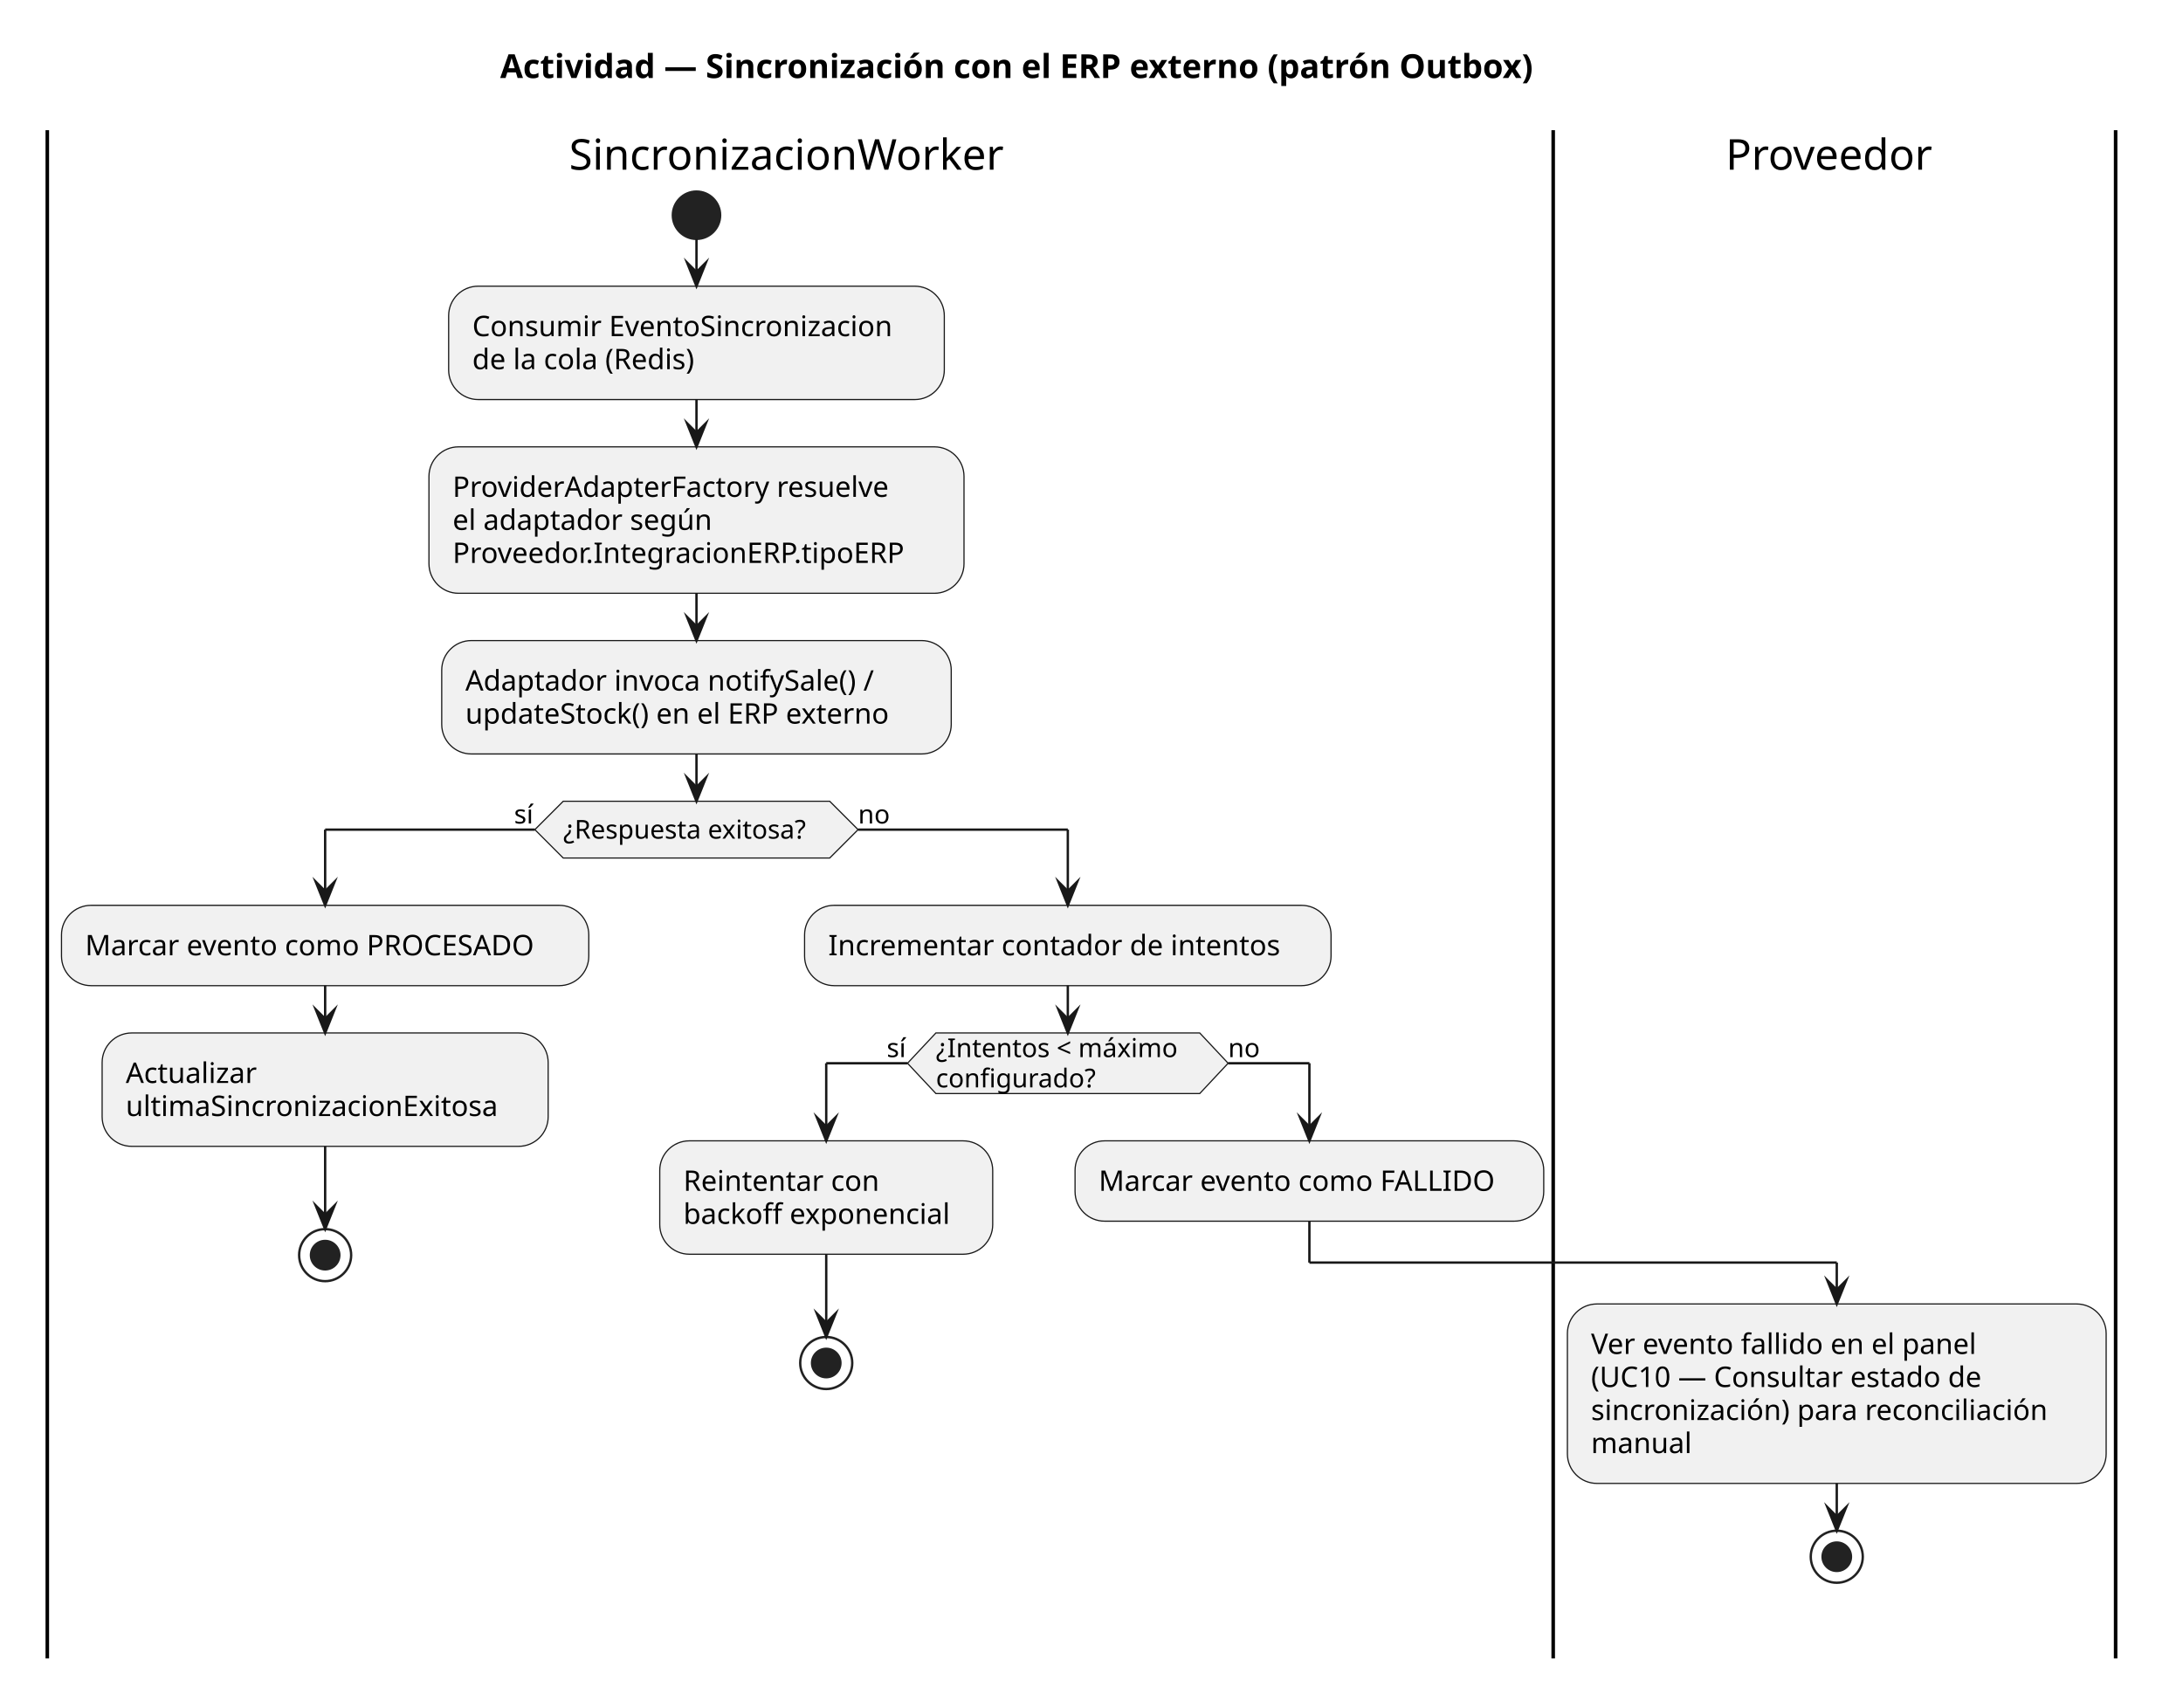
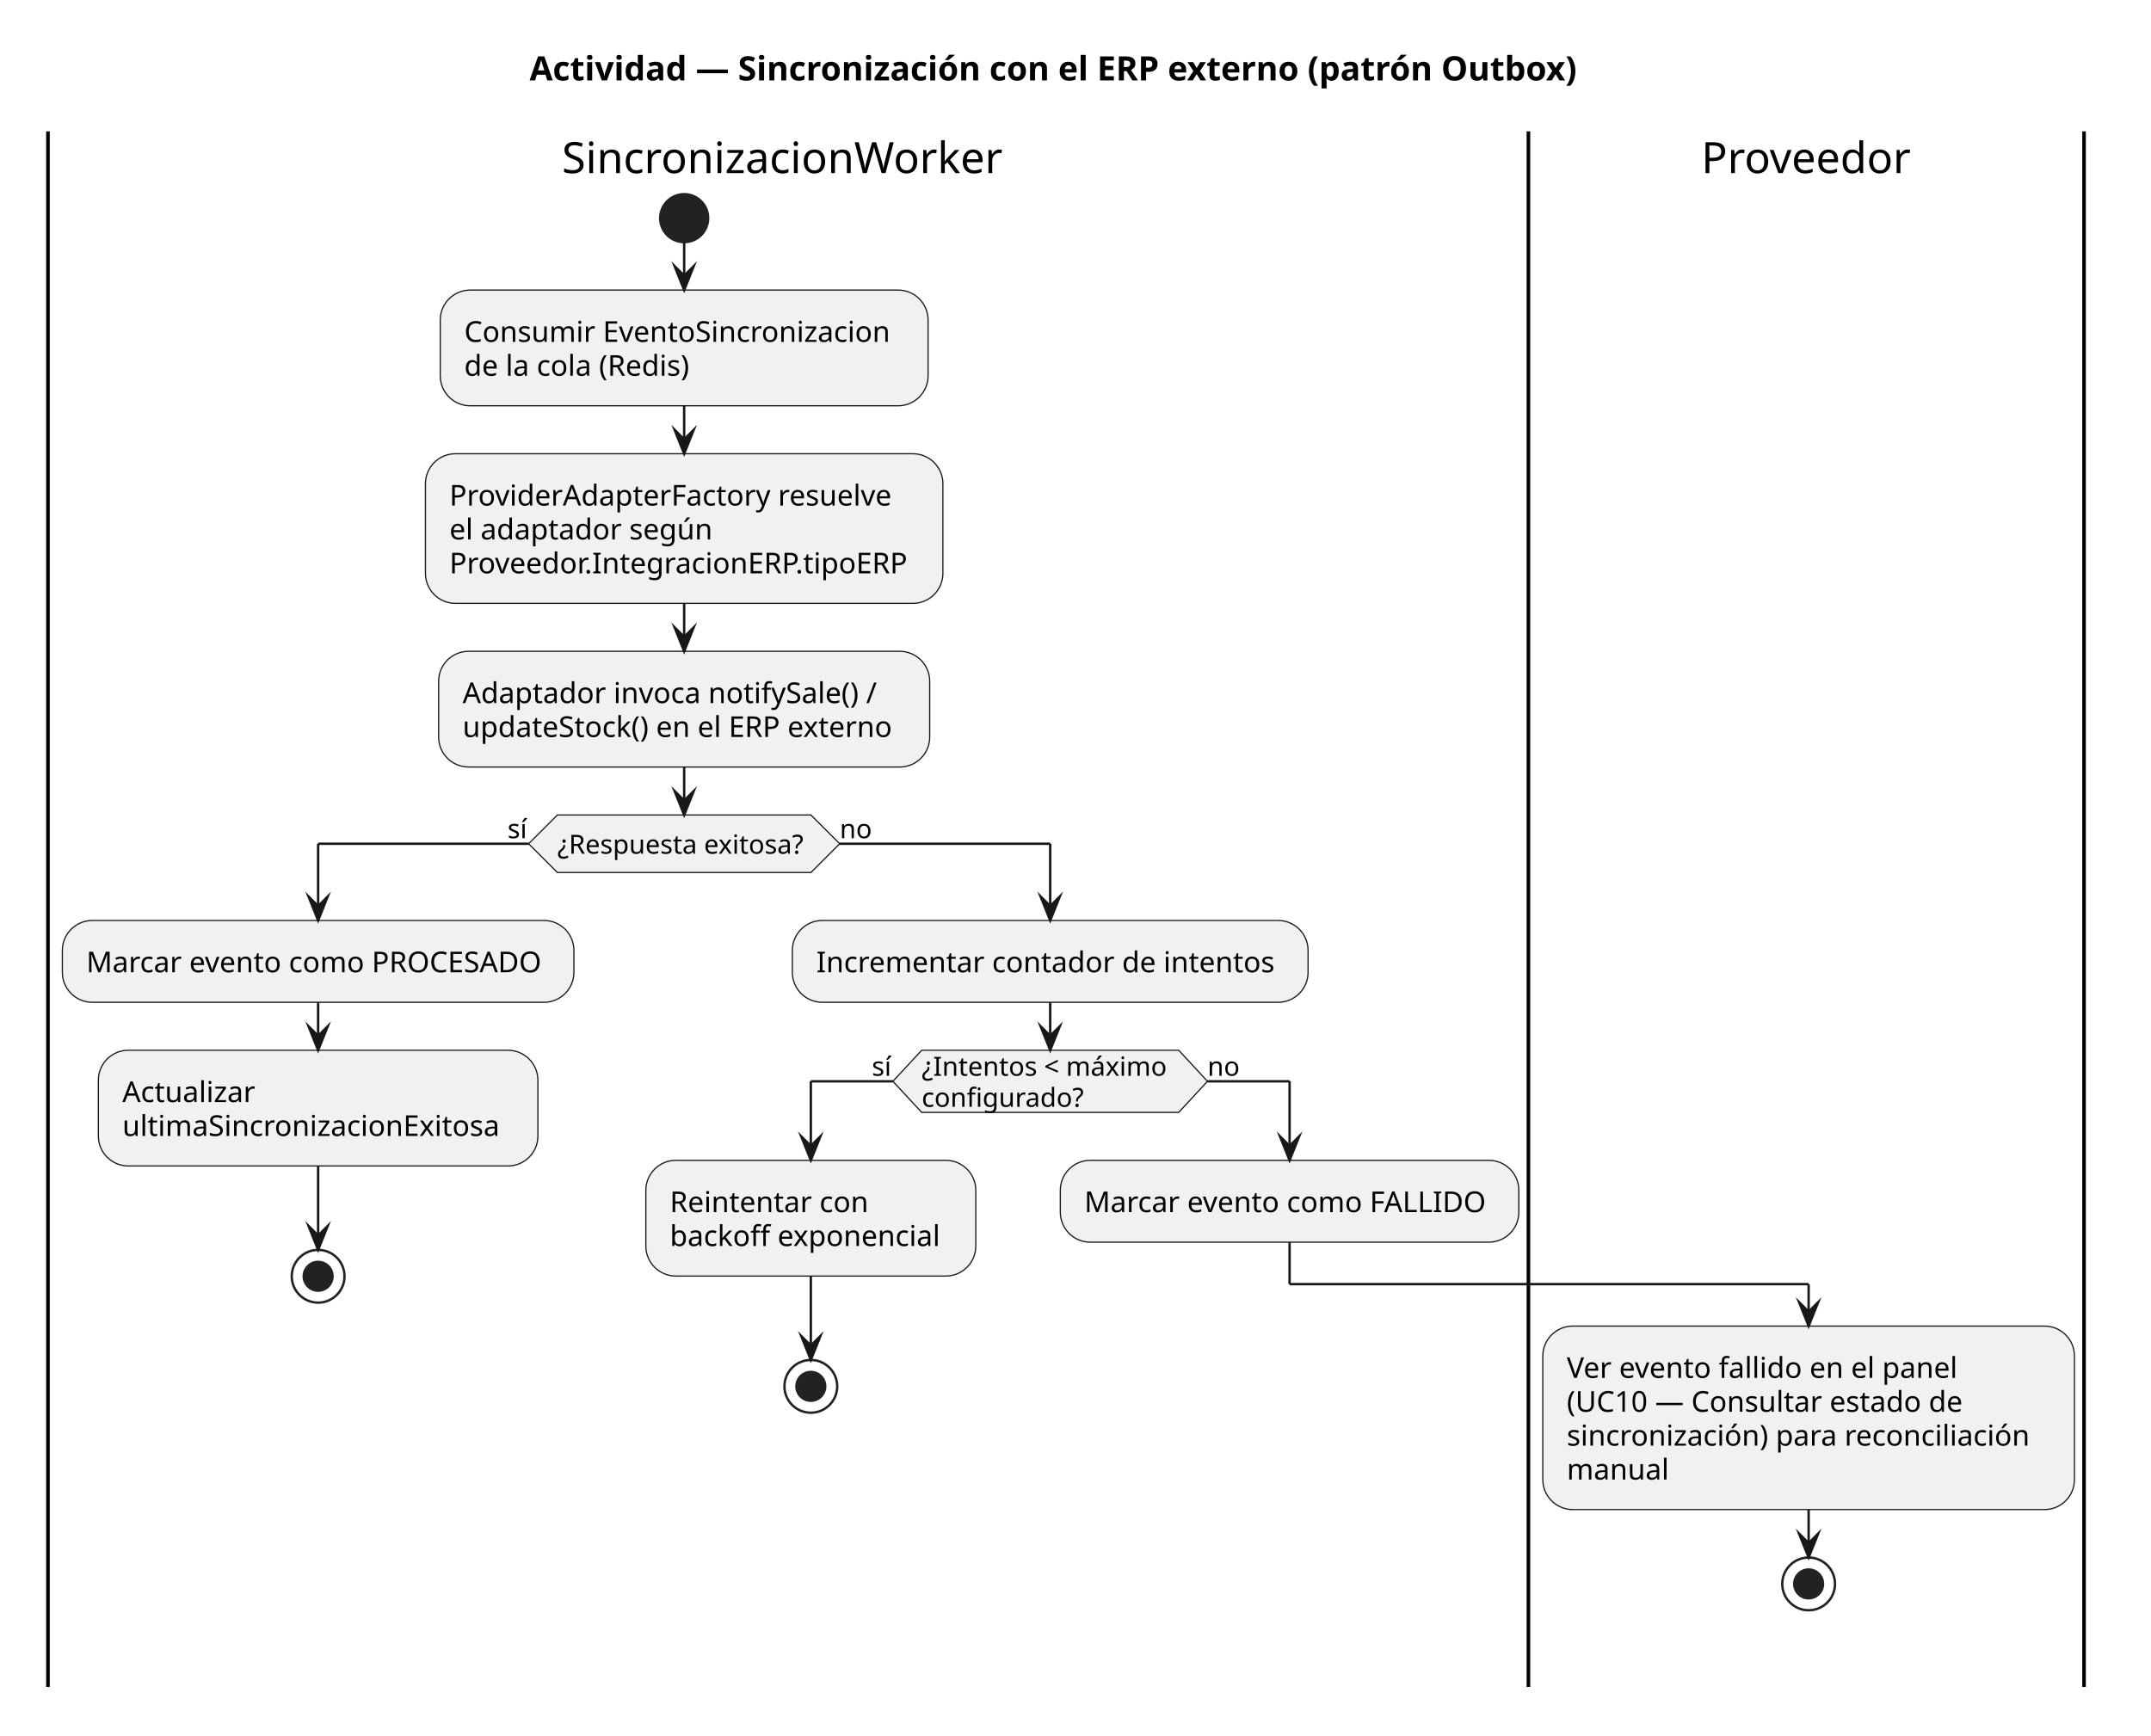
- <svg xmlns="http://www.w3.org/2000/svg" version="1.1" data-diagram-type="ACTIVITY" style="width:923px;height:722px;background:#FFFFFF;" width="923px" height="722px" viewBox="0 0 923 722" zoomAndPan="magnify" preserveAspectRatio="none" contentStyleType="text/css">
+ <svg xmlns="http://www.w3.org/2000/svg" contentStyleType="text/css" data-diagram-type="ACTIVITY" height="724px" preserveAspectRatio="none" style="width:897px;height:724px;background:#FFFFFF;" version="1.1" viewBox="0 0 897 724" width="897px" zoomAndPan="magnify">
  <defs />
-   <g font-family="sans-serif" lengthAdjust="spacing">
-     <g class="title" data-source-line="1">
-       <text x="211.481" y="32.995" fill="#000" font-size="14" textLength="498.408" font-weight="700">Actividad — Sincronización con el ERP externo (patrón Outbox)</text>
+   <g>
+     <g class="title" data-source-line="2">
+       <text fill="#000000" font-family="sans-serif" font-size="14" font-weight="700" lengthAdjust="spacing" textLength="454.221" x="220.853" y="33.535">Actividad — Sincronización con el ERP externo (patrón Outbox)</text>
    </g>
-     <rect x="20" y="55.042" width="876.37" height="20.953" fill="none" style="stroke:none;" />
-     <ellipse cx="294.48" cy="90.995" rx="10" ry="10" fill="#222" style="stroke:#222;stroke-width:1;" />
-     <rect x="189.693" y="120.995" width="209.574" height="47.938" fill="#F1F1F1" style="stroke:#181818;stroke-width:0.5;" rx="12.5" ry="12.5" />
-     <text x="199.693" y="142.134" fill="#000" font-size="12" textLength="189.574">Consumir EventoSincronizacion</text>
-     <text x="199.693" y="156.103" fill="#000" font-size="12" textLength="104.045">de la cola (Redis)</text>
-     <rect x="181.367" y="188.933" width="226.227" height="61.906" fill="#F1F1F1" style="stroke:#181818;stroke-width:0.5;" rx="12.5" ry="12.5" />
-     <text x="191.367" y="210.071" fill="#000" font-size="12" textLength="197.824">ProviderAdapterFactory resuelve</text>
-     <text x="191.367" y="224.04" fill="#000" font-size="12" textLength="116.701">el adaptador según</text>
-     <text x="191.367" y="238.009" fill="#000" font-size="12" textLength="206.227">Proveedor.IntegracionERP.tipoERP</text>
-     <rect x="186.766" y="270.839" width="215.428" height="47.938" fill="#F1F1F1" style="stroke:#181818;stroke-width:0.5;" rx="12.5" ry="12.5" />
-     <text x="196.766" y="291.978" fill="#000" font-size="12" textLength="186.932">Adaptador invoca notifySale() /</text>
-     <text x="196.766" y="305.946" fill="#000" font-size="12" textLength="195.428">updateStock() en el ERP externo</text>
-     <polygon points="238.146,338.776,350.815,338.776,362.815,350.776,350.815,362.776,238.146,362.776,226.146,350.776,238.146,338.776" fill="#F1F1F1" style="stroke:#181818;stroke-width:0.5;stroke-linejoin:miter;stroke-miterlimit:10;" />
-     <text x="238.146" y="354.584" fill="#000" font-size="11" textLength="112.669">¿Respuesta exitosa?</text>
-     <text x="217.358" y="348.182" fill="#000" font-size="11" textLength="8.787">sí</text>
-     <text x="362.815" y="348.182" fill="#000" font-size="11" textLength="13.702">no</text>
-     <rect x="26" y="382.776" width="222.951" height="33.969" fill="#F1F1F1" style="stroke:#181818;stroke-width:0.5;" rx="12.5" ry="12.5" />
-     <text x="36" y="403.915" fill="#000" font-size="12" textLength="202.951">Marcar evento como PROCESADO</text>
-     <rect x="43.18" y="436.745" width="188.592" height="47.938" fill="#F1F1F1" style="stroke:#181818;stroke-width:0.5;" rx="12.5" ry="12.5" />
-     <text x="53.18" y="457.884" fill="#000" font-size="12" textLength="59.725">Actualizar</text>
-     <text x="53.18" y="471.853" fill="#000" font-size="12" textLength="168.592">ultimaSincronizacionExitosa</text>
-     <ellipse cx="137.476" cy="530.683" rx="11" ry="11" fill="none" style="stroke:#222;stroke-width:1;" />
-     <ellipse cx="137.476" cy="530.683" rx="6" ry="6" fill="#222" style="stroke:#222;stroke-width:1;" />
-     <rect x="340.185" y="382.776" width="222.6" height="33.969" fill="#F1F1F1" style="stroke:#181818;stroke-width:0.5;" rx="12.5" ry="12.5" />
-     <text x="350.185" y="403.915" fill="#000" font-size="12" textLength="202.6">Incrementar contador de intentos</text>
-     <polygon points="395.706,436.745,507.264,436.745,519.264,449.55,507.264,462.354,395.706,462.354,383.706,449.55,395.706,436.745" fill="#F1F1F1" style="stroke:#181818;stroke-width:0.5;stroke-linejoin:miter;stroke-miterlimit:10;" />
-     <text x="395.706" y="446.956" fill="#000" font-size="11" textLength="111.558">¿Intentos &lt; máximo</text>
-     <text x="395.706" y="459.76" fill="#000" font-size="11" textLength="71.446">configurado?</text>
-     <text x="374.919" y="446.956" fill="#000" font-size="11" textLength="8.787">sí</text>
-     <text x="519.264" y="446.956" fill="#000" font-size="11" textLength="13.702">no</text>
-     <rect x="278.951" y="482.354" width="140.779" height="47.938" fill="#F1F1F1" style="stroke:#181818;stroke-width:0.5;" rx="12.5" ry="12.5" />
-     <text x="288.951" y="503.493" fill="#000" font-size="12" textLength="88.705">Reintentar con</text>
-     <text x="288.951" y="517.462" fill="#000" font-size="12" textLength="120.779">backoff exponencial</text>
-     <ellipse cx="349.341" cy="576.292" rx="11" ry="11" fill="none" style="stroke:#222;stroke-width:1;" />
-     <ellipse cx="349.341" cy="576.292" rx="6" ry="6" fill="#222" style="stroke:#222;stroke-width:1;" />
-     <rect x="454.546" y="482.354" width="198.166" height="33.969" fill="#F1F1F1" style="stroke:#181818;stroke-width:0.5;" rx="12.5" ry="12.5" />
-     <text x="464.546" y="503.493" fill="#000" font-size="12" textLength="178.166">Marcar evento como FALLIDO</text>
-     <line x1="20" y1="55.042" x2="20" y2="701.198" style="stroke:#000;stroke-width:1.5;" />
-     <rect x="662.712" y="551.323" width="227.797" height="75.875" fill="#F1F1F1" style="stroke:#181818;stroke-width:0.5;" rx="12.5" ry="12.5" />
-     <text x="672.712" y="572.462" fill="#000" font-size="12" textLength="176.654">Ver evento fallido en el panel</text>
-     <text x="672.712" y="586.431" fill="#000" font-size="12" textLength="177.533">(UC10 — Consultar estado de</text>
-     <text x="672.712" y="600.399" fill="#000" font-size="12" textLength="207.797">sincronización) para reconciliación</text>
-     <text x="672.712" y="614.368" fill="#000" font-size="12" textLength="44.941">manual</text>
-     <ellipse cx="776.61" cy="658.198" rx="11" ry="11" fill="none" style="stroke:#222;stroke-width:1;" />
-     <ellipse cx="776.61" cy="658.198" rx="6" ry="6" fill="#222" style="stroke:#222;stroke-width:1;" />
-     <line x1="656.712" y1="55.042" x2="656.712" y2="701.198" style="stroke:#000;stroke-width:1.5;" />
-     <line x1="894.509" y1="55.042" x2="894.509" y2="701.198" style="stroke:#000;stroke-width:1.5;" />
-     <line x1="294.48" y1="100.995" x2="294.48" y2="120.995" style="stroke:#181818;stroke-width:1;" />
-     <polygon points="290.48,110.995,294.48,120.995,298.48,110.995,294.48,114.995" fill="#181818" style="stroke:#181818;stroke-width:1;stroke-linejoin:miter;stroke-miterlimit:10;" />
-     <line x1="294.48" y1="168.933" x2="294.48" y2="188.933" style="stroke:#181818;stroke-width:1;" />
-     <polygon points="290.48,178.933,294.48,188.933,298.48,178.933,294.48,182.933" fill="#181818" style="stroke:#181818;stroke-width:1;stroke-linejoin:miter;stroke-miterlimit:10;" />
-     <line x1="294.48" y1="250.839" x2="294.48" y2="270.839" style="stroke:#181818;stroke-width:1;" />
-     <polygon points="290.48,260.839,294.48,270.839,298.48,260.839,294.48,264.839" fill="#181818" style="stroke:#181818;stroke-width:1;stroke-linejoin:miter;stroke-miterlimit:10;" />
-     <line x1="137.476" y1="416.745" x2="137.476" y2="436.745" style="stroke:#181818;stroke-width:1;" />
-     <polygon points="133.476,426.745,137.476,436.745,141.476,426.745,137.476,430.745" fill="#181818" style="stroke:#181818;stroke-width:1;stroke-linejoin:miter;stroke-miterlimit:10;" />
-     <line x1="137.476" y1="484.683" x2="137.476" y2="519.683" style="stroke:#181818;stroke-width:1;" />
-     <polygon points="133.476,509.683,137.476,519.683,141.476,509.683,137.476,513.683" fill="#181818" style="stroke:#181818;stroke-width:1;stroke-linejoin:miter;stroke-miterlimit:10;" />
-     <line x1="349.341" y1="530.292" x2="349.341" y2="565.292" style="stroke:#181818;stroke-width:1;" />
-     <polygon points="345.341,555.292,349.341,565.292,353.341,555.292,349.341,559.292" fill="#181818" style="stroke:#181818;stroke-width:1;stroke-linejoin:miter;stroke-miterlimit:10;" />
-     <line x1="383.706" y1="449.55" x2="349.341" y2="449.55" style="stroke:#181818;stroke-width:1;" />
-     <line x1="349.341" y1="449.55" x2="349.341" y2="482.354" style="stroke:#181818;stroke-width:1;" />
-     <polygon points="345.341,472.354,349.341,482.354,353.341,472.354,349.341,476.354" fill="#181818" style="stroke:#181818;stroke-width:1;stroke-linejoin:miter;stroke-miterlimit:10;" />
-     <line x1="519.264" y1="449.55" x2="553.629" y2="449.55" style="stroke:#181818;stroke-width:1;" />
-     <line x1="553.629" y1="449.55" x2="553.629" y2="482.354" style="stroke:#181818;stroke-width:1;" />
-     <polygon points="549.629,472.354,553.629,482.354,557.629,472.354,553.629,476.354" fill="#181818" style="stroke:#181818;stroke-width:1;stroke-linejoin:miter;stroke-miterlimit:10;" />
-     <line x1="451.485" y1="416.745" x2="451.485" y2="436.745" style="stroke:#181818;stroke-width:1;" />
-     <polygon points="447.485,426.745,451.485,436.745,455.485,426.745,451.485,430.745" fill="#181818" style="stroke:#181818;stroke-width:1;stroke-linejoin:miter;stroke-miterlimit:10;" />
-     <line x1="226.146" y1="350.776" x2="137.476" y2="350.776" style="stroke:#181818;stroke-width:1;" />
-     <line x1="137.476" y1="350.776" x2="137.476" y2="382.776" style="stroke:#181818;stroke-width:1;" />
-     <polygon points="133.476,372.776,137.476,382.776,141.476,372.776,137.476,376.776" fill="#181818" style="stroke:#181818;stroke-width:1;stroke-linejoin:miter;stroke-miterlimit:10;" />
-     <line x1="362.815" y1="350.776" x2="451.485" y2="350.776" style="stroke:#181818;stroke-width:1;" />
-     <line x1="451.485" y1="350.776" x2="451.485" y2="382.776" style="stroke:#181818;stroke-width:1;" />
-     <polygon points="447.485,372.776,451.485,382.776,455.485,372.776,451.485,376.776" fill="#181818" style="stroke:#181818;stroke-width:1;stroke-linejoin:miter;stroke-miterlimit:10;" />
-     <line x1="294.48" y1="318.776" x2="294.48" y2="338.776" style="stroke:#181818;stroke-width:1;" />
-     <polygon points="290.48,328.776,294.48,338.776,298.48,328.776,294.48,332.776" fill="#181818" style="stroke:#181818;stroke-width:1;stroke-linejoin:miter;stroke-miterlimit:10;" />
-     <line x1="776.61" y1="627.198" x2="776.61" y2="647.198" style="stroke:#181818;stroke-width:1;" />
-     <polygon points="772.61,637.198,776.61,647.198,780.61,637.198,776.61,641.198" fill="#181818" style="stroke:#181818;stroke-width:1;stroke-linejoin:miter;stroke-miterlimit:10;" />
-     <line x1="553.629" y1="516.323" x2="553.629" y2="533.823" style="stroke:#181818;stroke-width:1;" />
-     <line x1="553.629" y1="533.823" x2="776.61" y2="533.823" style="stroke:#181818;stroke-width:1;" />
-     <line x1="776.61" y1="533.823" x2="776.61" y2="551.323" style="stroke:#181818;stroke-width:1;" />
-     <polygon points="772.61,541.323,776.61,551.323,780.61,541.323,776.61,545.323" fill="#181818" style="stroke:#181818;stroke-width:1;stroke-linejoin:miter;stroke-miterlimit:10;" />
-     <text x="240.626" y="71.75" fill="#000" font-size="18" textLength="195.46">SincronizacionWorker</text>
-     <text x="729.657" y="71.75" fill="#000" font-size="18" textLength="91.907">Proveedor</text>
+     <rect fill="none" height="21.199" style="stroke:none;stroke-width:1;" width="850.927" x="20" y="54.785" />
+     <ellipse cx="285.307" cy="90.984" fill="#222222" rx="10" ry="10" style="stroke:#222222;stroke-width:1;" />
+     <rect fill="#F1F1F1" height="48.266" rx="12.5" ry="12.5" style="stroke:#181818;stroke-width:0.5;" width="203.434" x="183.591" y="120.984" />
+     <text fill="#000000" font-family="sans-serif" font-size="12" lengthAdjust="spacing" textLength="183.434" x="193.591" y="142.586">Consumir EventoSincronizacion</text>
+     <text fill="#000000" font-family="sans-serif" font-size="12" lengthAdjust="spacing" textLength="98.555" x="193.591" y="156.719">de la cola (Redis)</text>
+     <rect fill="#F1F1F1" height="62.398" rx="12.5" ry="12.5" style="stroke:#181818;stroke-width:0.5;" width="215.785" x="177.415" y="189.25" />
+     <text fill="#000000" font-family="sans-serif" font-size="12" lengthAdjust="spacing" textLength="188.092" x="187.415" y="210.852">ProviderAdapterFactory resuelve</text>
+     <text fill="#000000" font-family="sans-serif" font-size="12" lengthAdjust="spacing" textLength="112.236" x="187.415" y="224.984">el adaptador según</text>
+     <text fill="#000000" font-family="sans-serif" font-size="12" lengthAdjust="spacing" textLength="195.785" x="187.415" y="239.117">Proveedor.IntegracionERP.tipoERP</text>
+     <rect fill="#F1F1F1" height="48.266" rx="12.5" ry="12.5" style="stroke:#181818;stroke-width:0.5;" width="204.787" x="182.914" y="271.648" />
+     <text fill="#000000" font-family="sans-serif" font-size="12" lengthAdjust="spacing" textLength="180.422" x="192.914" y="293.25">Adaptador invoca notifySale() /</text>
+     <text fill="#000000" font-family="sans-serif" font-size="12" lengthAdjust="spacing" textLength="184.787" x="192.914" y="307.383">updateStock() en el ERP externo</text>
+     <polygon fill="#F1F1F1" points="232.44,339.914,338.175,339.914,350.175,351.914,338.175,363.914,232.44,363.914,220.44,351.914,232.44,339.914" style="stroke:#181818;stroke-width:0.5;stroke-linejoin:miter;stroke-miterlimit:10;" />
+     <text fill="#000000" font-family="sans-serif" font-size="11" lengthAdjust="spacing" textLength="105.735" x="232.44" y="356.071">¿Respuesta exitosa?</text>
+     <text fill="#000000" font-family="sans-serif" font-size="11" lengthAdjust="spacing" textLength="8.787" x="211.653" y="349.594">sí</text>
+     <text fill="#000000" font-family="sans-serif" font-size="11" lengthAdjust="spacing" textLength="13.584" x="350.175" y="349.594">no</text>
+     <rect fill="#F1F1F1" height="34.133" rx="12.5" ry="12.5" style="stroke:#181818;stroke-width:0.5;" width="213.33" x="26" y="383.914" />
+     <text fill="#000000" font-family="sans-serif" font-size="12" lengthAdjust="spacing" textLength="193.33" x="36" y="405.516">Marcar evento como PROCESADO</text>
+     <rect fill="#F1F1F1" height="48.266" rx="12.5" ry="12.5" style="stroke:#181818;stroke-width:0.5;" width="183.301" x="41.015" y="438.047" />
+     <text fill="#000000" font-family="sans-serif" font-size="12" lengthAdjust="spacing" textLength="58.342" x="51.015" y="459.648">Actualizar</text>
+     <text fill="#000000" font-family="sans-serif" font-size="12" lengthAdjust="spacing" textLength="163.301" x="51.015" y="473.781">ultimaSincronizacionExitosa</text>
+     <ellipse cx="132.665" cy="532.312" fill="none" rx="11" ry="11" style="stroke:#222222;stroke-width:1;" />
+     <ellipse cx="132.665" cy="532.312" fill="#222222" rx="6" ry="6" style="stroke:#222222;stroke-width:1;" />
+     <rect fill="#F1F1F1" height="34.133" rx="12.5" ry="12.5" style="stroke:#181818;stroke-width:0.5;" width="215.065" x="330.418" y="383.914" />
+     <text fill="#000000" font-family="sans-serif" font-size="12" lengthAdjust="spacing" textLength="195.065" x="340.418" y="405.516">Incrementar contador de intentos</text>
+     <polygon fill="#F1F1F1" points="384.357,438.047,491.543,438.047,503.543,451.002,491.543,463.957,384.357,463.957,372.357,451.002,384.357,438.047" style="stroke:#181818;stroke-width:0.5;stroke-linejoin:miter;stroke-miterlimit:10;" />
+     <text fill="#000000" font-family="sans-serif" font-size="11" lengthAdjust="spacing" textLength="107.186" x="384.357" y="448.682">¿Intentos &lt; máximo</text>
+     <text fill="#000000" font-family="sans-serif" font-size="11" lengthAdjust="spacing" textLength="69.024" x="384.357" y="461.637">configurado?</text>
+     <text fill="#000000" font-family="sans-serif" font-size="11" lengthAdjust="spacing" textLength="8.787" x="363.57" y="448.682">sí</text>
+     <text fill="#000000" font-family="sans-serif" font-size="11" lengthAdjust="spacing" textLength="13.584" x="503.543" y="448.682">no</text>
+     <rect fill="#F1F1F1" height="48.266" rx="12.5" ry="12.5" style="stroke:#181818;stroke-width:0.5;" width="137.592" x="269.33" y="483.957" />
+     <text fill="#000000" font-family="sans-serif" font-size="12" lengthAdjust="spacing" textLength="84.598" x="279.33" y="505.559">Reintentar con</text>
+     <text fill="#000000" font-family="sans-serif" font-size="12" lengthAdjust="spacing" textLength="117.592" x="279.33" y="519.691">backoff exponencial</text>
+     <ellipse cx="338.126" cy="578.223" fill="none" rx="11" ry="11" style="stroke:#222222;stroke-width:1;" />
+     <ellipse cx="338.126" cy="578.223" fill="#222222" rx="6" ry="6" style="stroke:#222222;stroke-width:1;" />
+     <rect fill="#F1F1F1" height="34.133" rx="12.5" ry="12.5" style="stroke:#181818;stroke-width:0.5;" width="191.205" x="442.171" y="483.957" />
+     <text fill="#000000" font-family="sans-serif" font-size="12" lengthAdjust="spacing" textLength="171.205" x="452.171" y="505.559">Marcar evento como FALLIDO</text>
+     <line style="stroke:#000000;stroke-width:1.5;" x1="20" x2="20" y1="54.785" y2="703.621" />
+     <rect fill="#F1F1F1" height="76.531" rx="12.5" ry="12.5" style="stroke:#181818;stroke-width:0.5;" width="221.703" x="643.376" y="553.09" />
+     <text fill="#000000" font-family="sans-serif" font-size="12" lengthAdjust="spacing" textLength="169.752" x="653.376" y="574.691">Ver evento fallido en el panel</text>
+     <text fill="#000000" font-family="sans-serif" font-size="12" lengthAdjust="spacing" textLength="172.143" x="653.376" y="588.824">(UC10 — Consultar estado de</text>
+     <text fill="#000000" font-family="sans-serif" font-size="12" lengthAdjust="spacing" textLength="201.703" x="653.376" y="602.957">sincronización) para reconciliación</text>
+     <text fill="#000000" font-family="sans-serif" font-size="12" lengthAdjust="spacing" textLength="42.82" x="653.376" y="617.09">manual</text>
+     <ellipse cx="754.227" cy="660.621" fill="none" rx="11" ry="11" style="stroke:#222222;stroke-width:1;" />
+     <ellipse cx="754.227" cy="660.621" fill="#222222" rx="6" ry="6" style="stroke:#222222;stroke-width:1;" />
+     <line style="stroke:#000000;stroke-width:1.5;" x1="637.376" x2="637.376" y1="54.785" y2="703.621" />
+     <line style="stroke:#000000;stroke-width:1.5;" x1="869.079" x2="869.079" y1="54.785" y2="703.621" />
+     <line style="stroke:#181818;stroke-width:1;" x1="285.307" x2="285.307" y1="100.984" y2="120.984" />
+     <polygon fill="#181818" points="281.307,110.984,285.307,120.984,289.307,110.984,285.307,114.984" style="stroke:#181818;stroke-width:1;stroke-linejoin:miter;stroke-miterlimit:10;" />
+     <line style="stroke:#181818;stroke-width:1;" x1="285.307" x2="285.307" y1="169.25" y2="189.25" />
+     <polygon fill="#181818" points="281.307,179.25,285.307,189.25,289.307,179.25,285.307,183.25" style="stroke:#181818;stroke-width:1;stroke-linejoin:miter;stroke-miterlimit:10;" />
+     <line style="stroke:#181818;stroke-width:1;" x1="285.307" x2="285.307" y1="251.648" y2="271.648" />
+     <polygon fill="#181818" points="281.307,261.648,285.307,271.648,289.307,261.648,285.307,265.648" style="stroke:#181818;stroke-width:1;stroke-linejoin:miter;stroke-miterlimit:10;" />
+     <line style="stroke:#181818;stroke-width:1;" x1="132.665" x2="132.665" y1="418.047" y2="438.047" />
+     <polygon fill="#181818" points="128.665,428.047,132.665,438.047,136.665,428.047,132.665,432.047" style="stroke:#181818;stroke-width:1;stroke-linejoin:miter;stroke-miterlimit:10;" />
+     <line style="stroke:#181818;stroke-width:1;" x1="132.665" x2="132.665" y1="486.312" y2="521.312" />
+     <polygon fill="#181818" points="128.665,511.312,132.665,521.312,136.665,511.312,132.665,515.312" style="stroke:#181818;stroke-width:1;stroke-linejoin:miter;stroke-miterlimit:10;" />
+     <line style="stroke:#181818;stroke-width:1;" x1="338.126" x2="338.126" y1="532.223" y2="567.223" />
+     <polygon fill="#181818" points="334.126,557.223,338.126,567.223,342.126,557.223,338.126,561.223" style="stroke:#181818;stroke-width:1;stroke-linejoin:miter;stroke-miterlimit:10;" />
+     <line style="stroke:#181818;stroke-width:1;" x1="372.357" x2="338.126" y1="451.002" y2="451.002" />
+     <line style="stroke:#181818;stroke-width:1;" x1="338.126" x2="338.126" y1="451.002" y2="483.957" />
+     <polygon fill="#181818" points="334.126,473.957,338.126,483.957,342.126,473.957,338.126,477.957" style="stroke:#181818;stroke-width:1;stroke-linejoin:miter;stroke-miterlimit:10;" />
+     <line style="stroke:#181818;stroke-width:1;" x1="503.543" x2="537.773" y1="451.002" y2="451.002" />
+     <line style="stroke:#181818;stroke-width:1;" x1="537.773" x2="537.773" y1="451.002" y2="483.957" />
+     <polygon fill="#181818" points="533.773,473.957,537.773,483.957,541.773,473.957,537.773,477.957" style="stroke:#181818;stroke-width:1;stroke-linejoin:miter;stroke-miterlimit:10;" />
+     <line style="stroke:#181818;stroke-width:1;" x1="437.95" x2="437.95" y1="418.047" y2="438.047" />
+     <polygon fill="#181818" points="433.95,428.047,437.95,438.047,441.95,428.047,437.95,432.047" style="stroke:#181818;stroke-width:1;stroke-linejoin:miter;stroke-miterlimit:10;" />
+     <line style="stroke:#181818;stroke-width:1;" x1="220.44" x2="132.665" y1="351.914" y2="351.914" />
+     <line style="stroke:#181818;stroke-width:1;" x1="132.665" x2="132.665" y1="351.914" y2="383.914" />
+     <polygon fill="#181818" points="128.665,373.914,132.665,383.914,136.665,373.914,132.665,377.914" style="stroke:#181818;stroke-width:1;stroke-linejoin:miter;stroke-miterlimit:10;" />
+     <line style="stroke:#181818;stroke-width:1;" x1="350.175" x2="437.95" y1="351.914" y2="351.914" />
+     <line style="stroke:#181818;stroke-width:1;" x1="437.95" x2="437.95" y1="351.914" y2="383.914" />
+     <polygon fill="#181818" points="433.95,373.914,437.95,383.914,441.95,373.914,437.95,377.914" style="stroke:#181818;stroke-width:1;stroke-linejoin:miter;stroke-miterlimit:10;" />
+     <line style="stroke:#181818;stroke-width:1;" x1="285.307" x2="285.307" y1="319.914" y2="339.914" />
+     <polygon fill="#181818" points="281.307,329.914,285.307,339.914,289.307,329.914,285.307,333.914" style="stroke:#181818;stroke-width:1;stroke-linejoin:miter;stroke-miterlimit:10;" />
+     <line style="stroke:#181818;stroke-width:1;" x1="754.227" x2="754.227" y1="629.621" y2="649.621" />
+     <polygon fill="#181818" points="750.227,639.621,754.227,649.621,758.227,639.621,754.227,643.621" style="stroke:#181818;stroke-width:1;stroke-linejoin:miter;stroke-miterlimit:10;" />
+     <line style="stroke:#181818;stroke-width:1;" x1="537.773" x2="537.773" y1="518.09" y2="535.59" />
+     <line style="stroke:#181818;stroke-width:1;" x1="537.773" x2="754.227" y1="535.59" y2="535.59" />
+     <line style="stroke:#181818;stroke-width:1;" x1="754.227" x2="754.227" y1="535.59" y2="553.09" />
+     <polygon fill="#181818" points="750.227,543.09,754.227,553.09,758.227,543.09,754.227,547.09" style="stroke:#181818;stroke-width:1;stroke-linejoin:miter;stroke-miterlimit:10;" />
+     <text fill="#000000" font-family="sans-serif" font-size="18" lengthAdjust="spacing" textLength="188.727" x="234.324" y="72.188">SincronizacionWorker</text>
+     <text fill="#000000" font-family="sans-serif" font-size="18" lengthAdjust="spacing" textLength="87.495" x="709.48" y="72.188">Proveedor</text>
  </g>
</svg>
